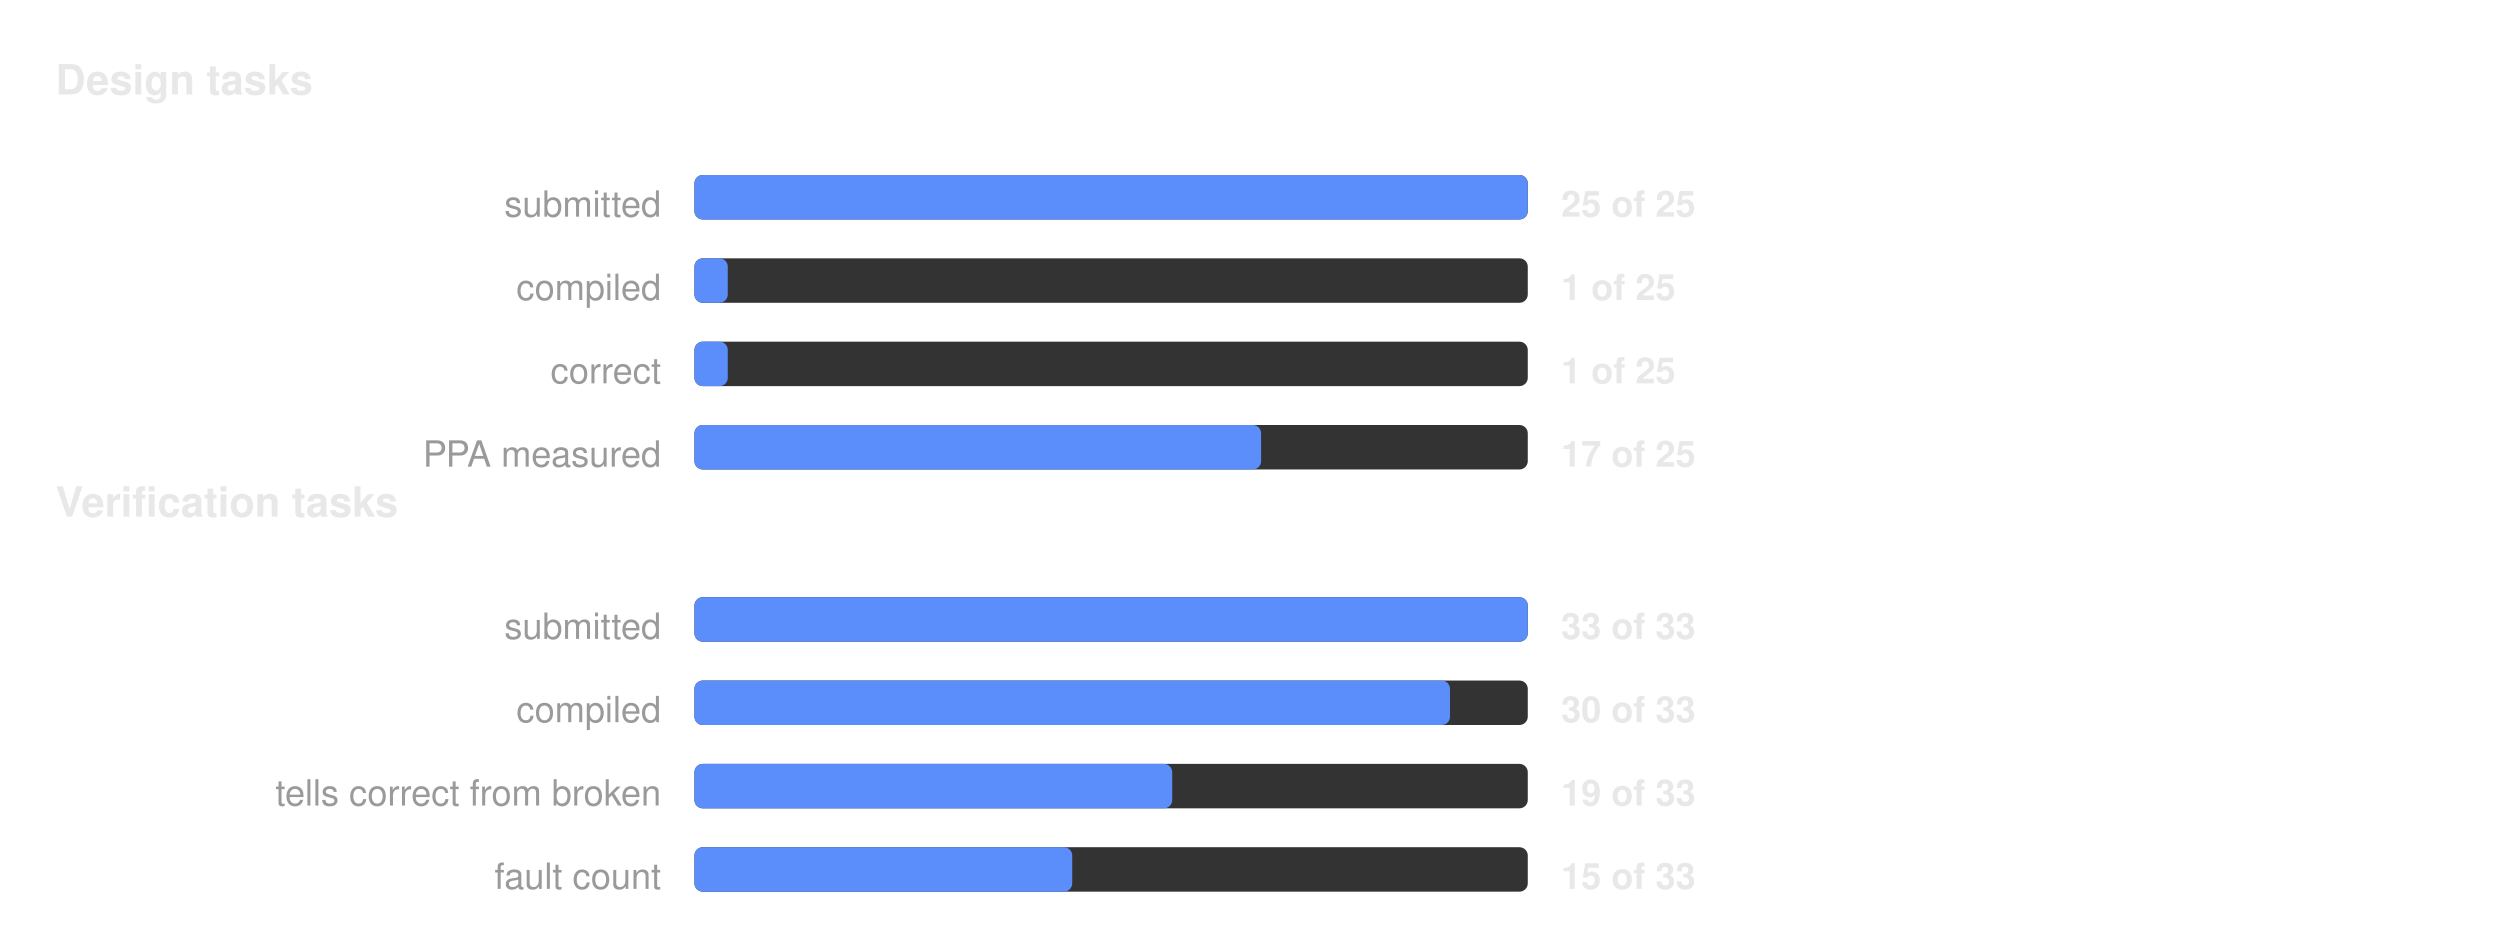
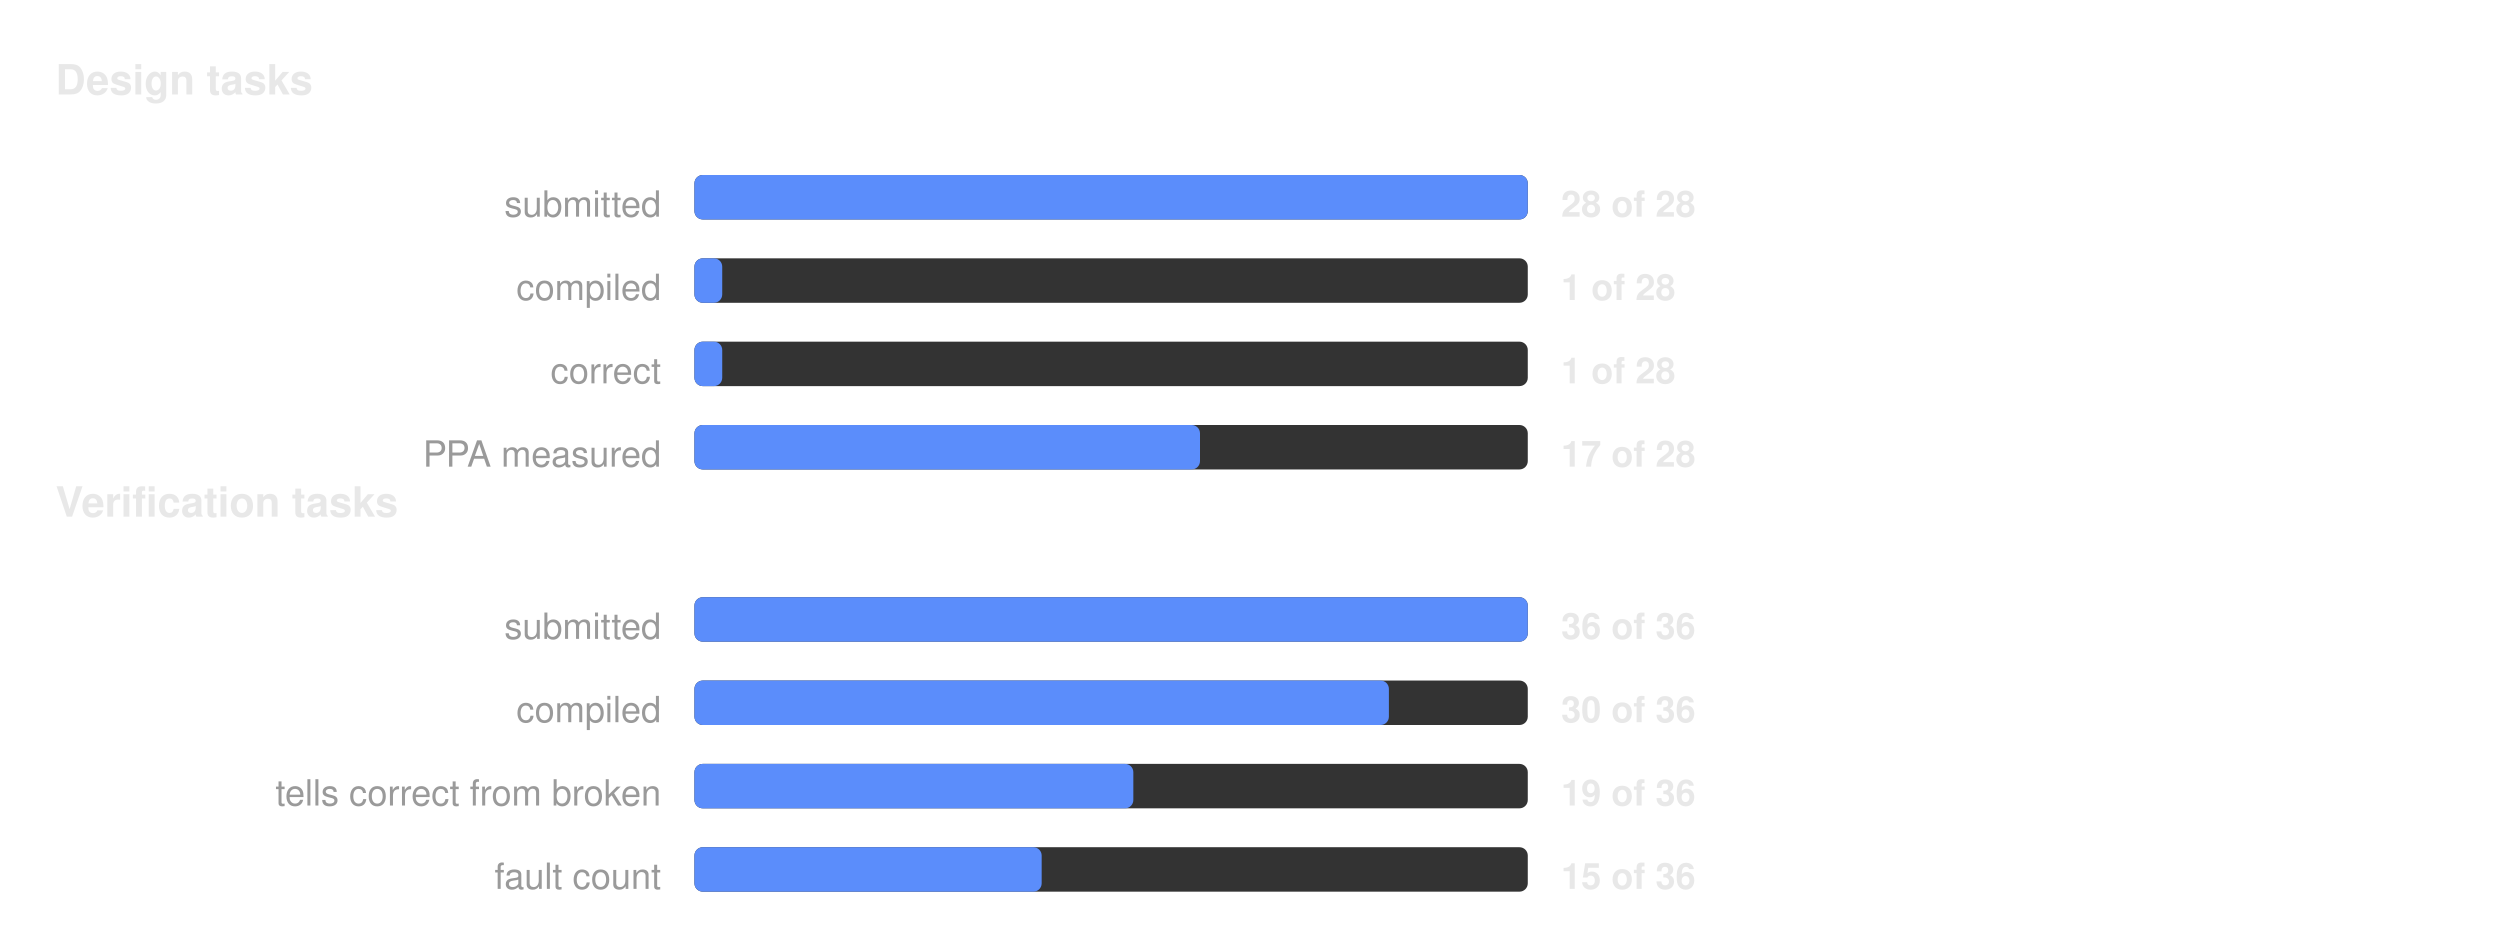
<svg xmlns="http://www.w3.org/2000/svg" viewBox="0 0 900 340" font-family="-apple-system,BlinkMacSystemFont,Segoe UI,Helvetica,Arial,sans-serif">
  <rect width="900" height="340" fill="none" />
  <text x="20" y="34" fill="#e8e8e8" font-size="15" font-weight="600">Design tasks</text>
  <text x="238" y="78" fill="#9a9a9a" font-size="13" text-anchor="end">submitted</text>
  <rect x="250" y="63" width="300" height="16" rx="3" fill="#333" />
  <rect x="250" y="63" width="300" height="16" rx="3" fill="#5b8dfb" />
-   <text x="562" y="78" fill="#e8e8e8" font-size="13" font-weight="600">25 of 25</text>
+   <text x="562" y="78" fill="#e8e8e8" font-size="13" font-weight="600">28 of 28</text>
  <text x="238" y="108" fill="#9a9a9a" font-size="13" text-anchor="end">compiled</text>
  <rect x="250" y="93" width="300" height="16" rx="3" fill="#333" />
-   <rect x="250" y="93" width="12" height="16" rx="3" fill="#5b8dfb" />
-   <text x="562" y="108" fill="#e8e8e8" font-size="13" font-weight="600">1 of 25</text>
+   <rect x="250" y="93" width="10" height="16" rx="3" fill="#5b8dfb" />
+   <text x="562" y="108" fill="#e8e8e8" font-size="13" font-weight="600">1 of 28</text>
  <text x="238" y="138" fill="#9a9a9a" font-size="13" text-anchor="end">correct</text>
  <rect x="250" y="123" width="300" height="16" rx="3" fill="#333" />
-   <rect x="250" y="123" width="12" height="16" rx="3" fill="#5b8dfb" />
-   <text x="562" y="138" fill="#e8e8e8" font-size="13" font-weight="600">1 of 25</text>
+   <rect x="250" y="123" width="10" height="16" rx="3" fill="#5b8dfb" />
+   <text x="562" y="138" fill="#e8e8e8" font-size="13" font-weight="600">1 of 28</text>
  <text x="238" y="168" fill="#9a9a9a" font-size="13" text-anchor="end">PPA measured</text>
  <rect x="250" y="153" width="300" height="16" rx="3" fill="#333" />
-   <rect x="250" y="153" width="204" height="16" rx="3" fill="#5b8dfb" />
-   <text x="562" y="168" fill="#e8e8e8" font-size="13" font-weight="600">17 of 25</text>
+   <rect x="250" y="153" width="182" height="16" rx="3" fill="#5b8dfb" />
+   <text x="562" y="168" fill="#e8e8e8" font-size="13" font-weight="600">17 of 28</text>
  <text x="20" y="186" fill="#e8e8e8" font-size="15" font-weight="600">Verification tasks</text>
  <text x="238" y="230" fill="#9a9a9a" font-size="13" text-anchor="end">submitted</text>
  <rect x="250" y="215" width="300" height="16" rx="3" fill="#333" />
  <rect x="250" y="215" width="300" height="16" rx="3" fill="#5b8dfb" />
-   <text x="562" y="230" fill="#e8e8e8" font-size="13" font-weight="600">33 of 33</text>
+   <text x="562" y="230" fill="#e8e8e8" font-size="13" font-weight="600">36 of 36</text>
  <text x="238" y="260" fill="#9a9a9a" font-size="13" text-anchor="end">compiled</text>
  <rect x="250" y="245" width="300" height="16" rx="3" fill="#333" />
-   <rect x="250" y="245" width="272" height="16" rx="3" fill="#5b8dfb" />
-   <text x="562" y="260" fill="#e8e8e8" font-size="13" font-weight="600">30 of 33</text>
+   <rect x="250" y="245" width="250" height="16" rx="3" fill="#5b8dfb" />
+   <text x="562" y="260" fill="#e8e8e8" font-size="13" font-weight="600">30 of 36</text>
  <text x="238" y="290" fill="#9a9a9a" font-size="13" text-anchor="end">tells correct from broken</text>
  <rect x="250" y="275" width="300" height="16" rx="3" fill="#333" />
-   <rect x="250" y="275" width="172" height="16" rx="3" fill="#5b8dfb" />
-   <text x="562" y="290" fill="#e8e8e8" font-size="13" font-weight="600">19 of 33</text>
+   <rect x="250" y="275" width="158" height="16" rx="3" fill="#5b8dfb" />
+   <text x="562" y="290" fill="#e8e8e8" font-size="13" font-weight="600">19 of 36</text>
  <text x="238" y="320" fill="#9a9a9a" font-size="13" text-anchor="end">fault count</text>
  <rect x="250" y="305" width="300" height="16" rx="3" fill="#333" />
-   <rect x="250" y="305" width="136" height="16" rx="3" fill="#5b8dfb" />
-   <text x="562" y="320" fill="#e8e8e8" font-size="13" font-weight="600">15 of 33</text>
+   <rect x="250" y="305" width="125" height="16" rx="3" fill="#5b8dfb" />
+   <text x="562" y="320" fill="#e8e8e8" font-size="13" font-weight="600">15 of 36</text>
</svg>
